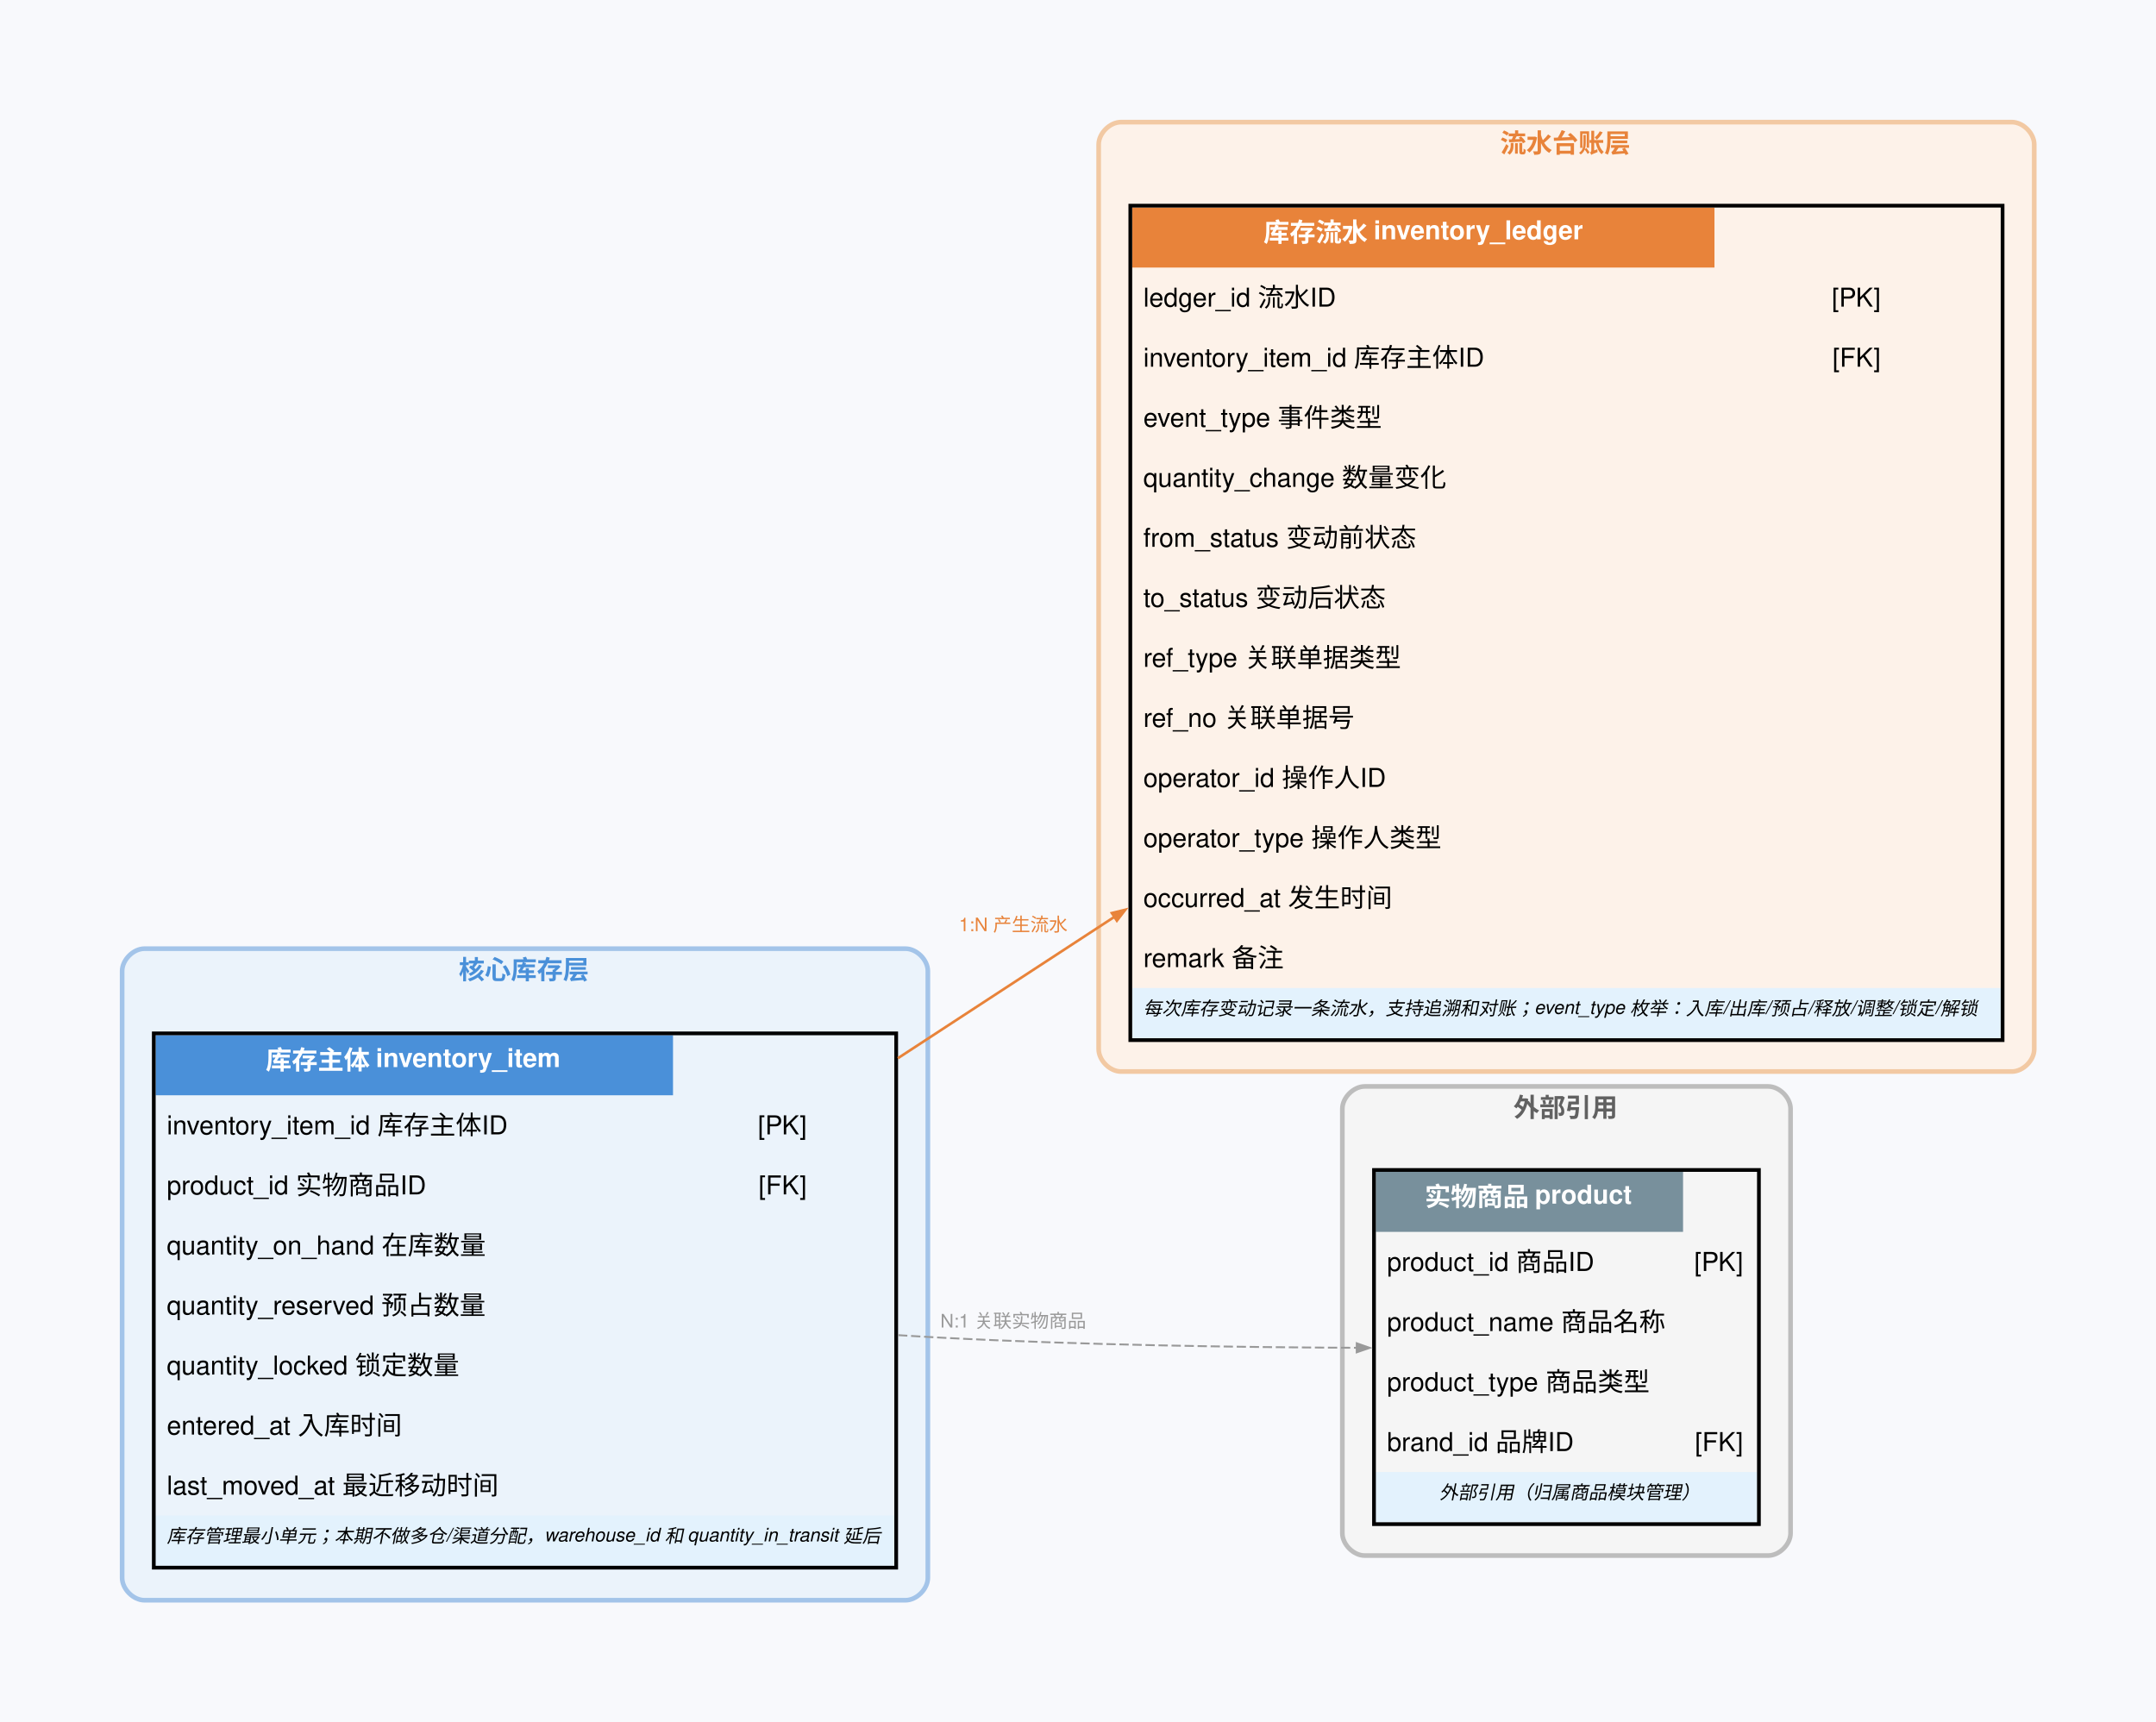
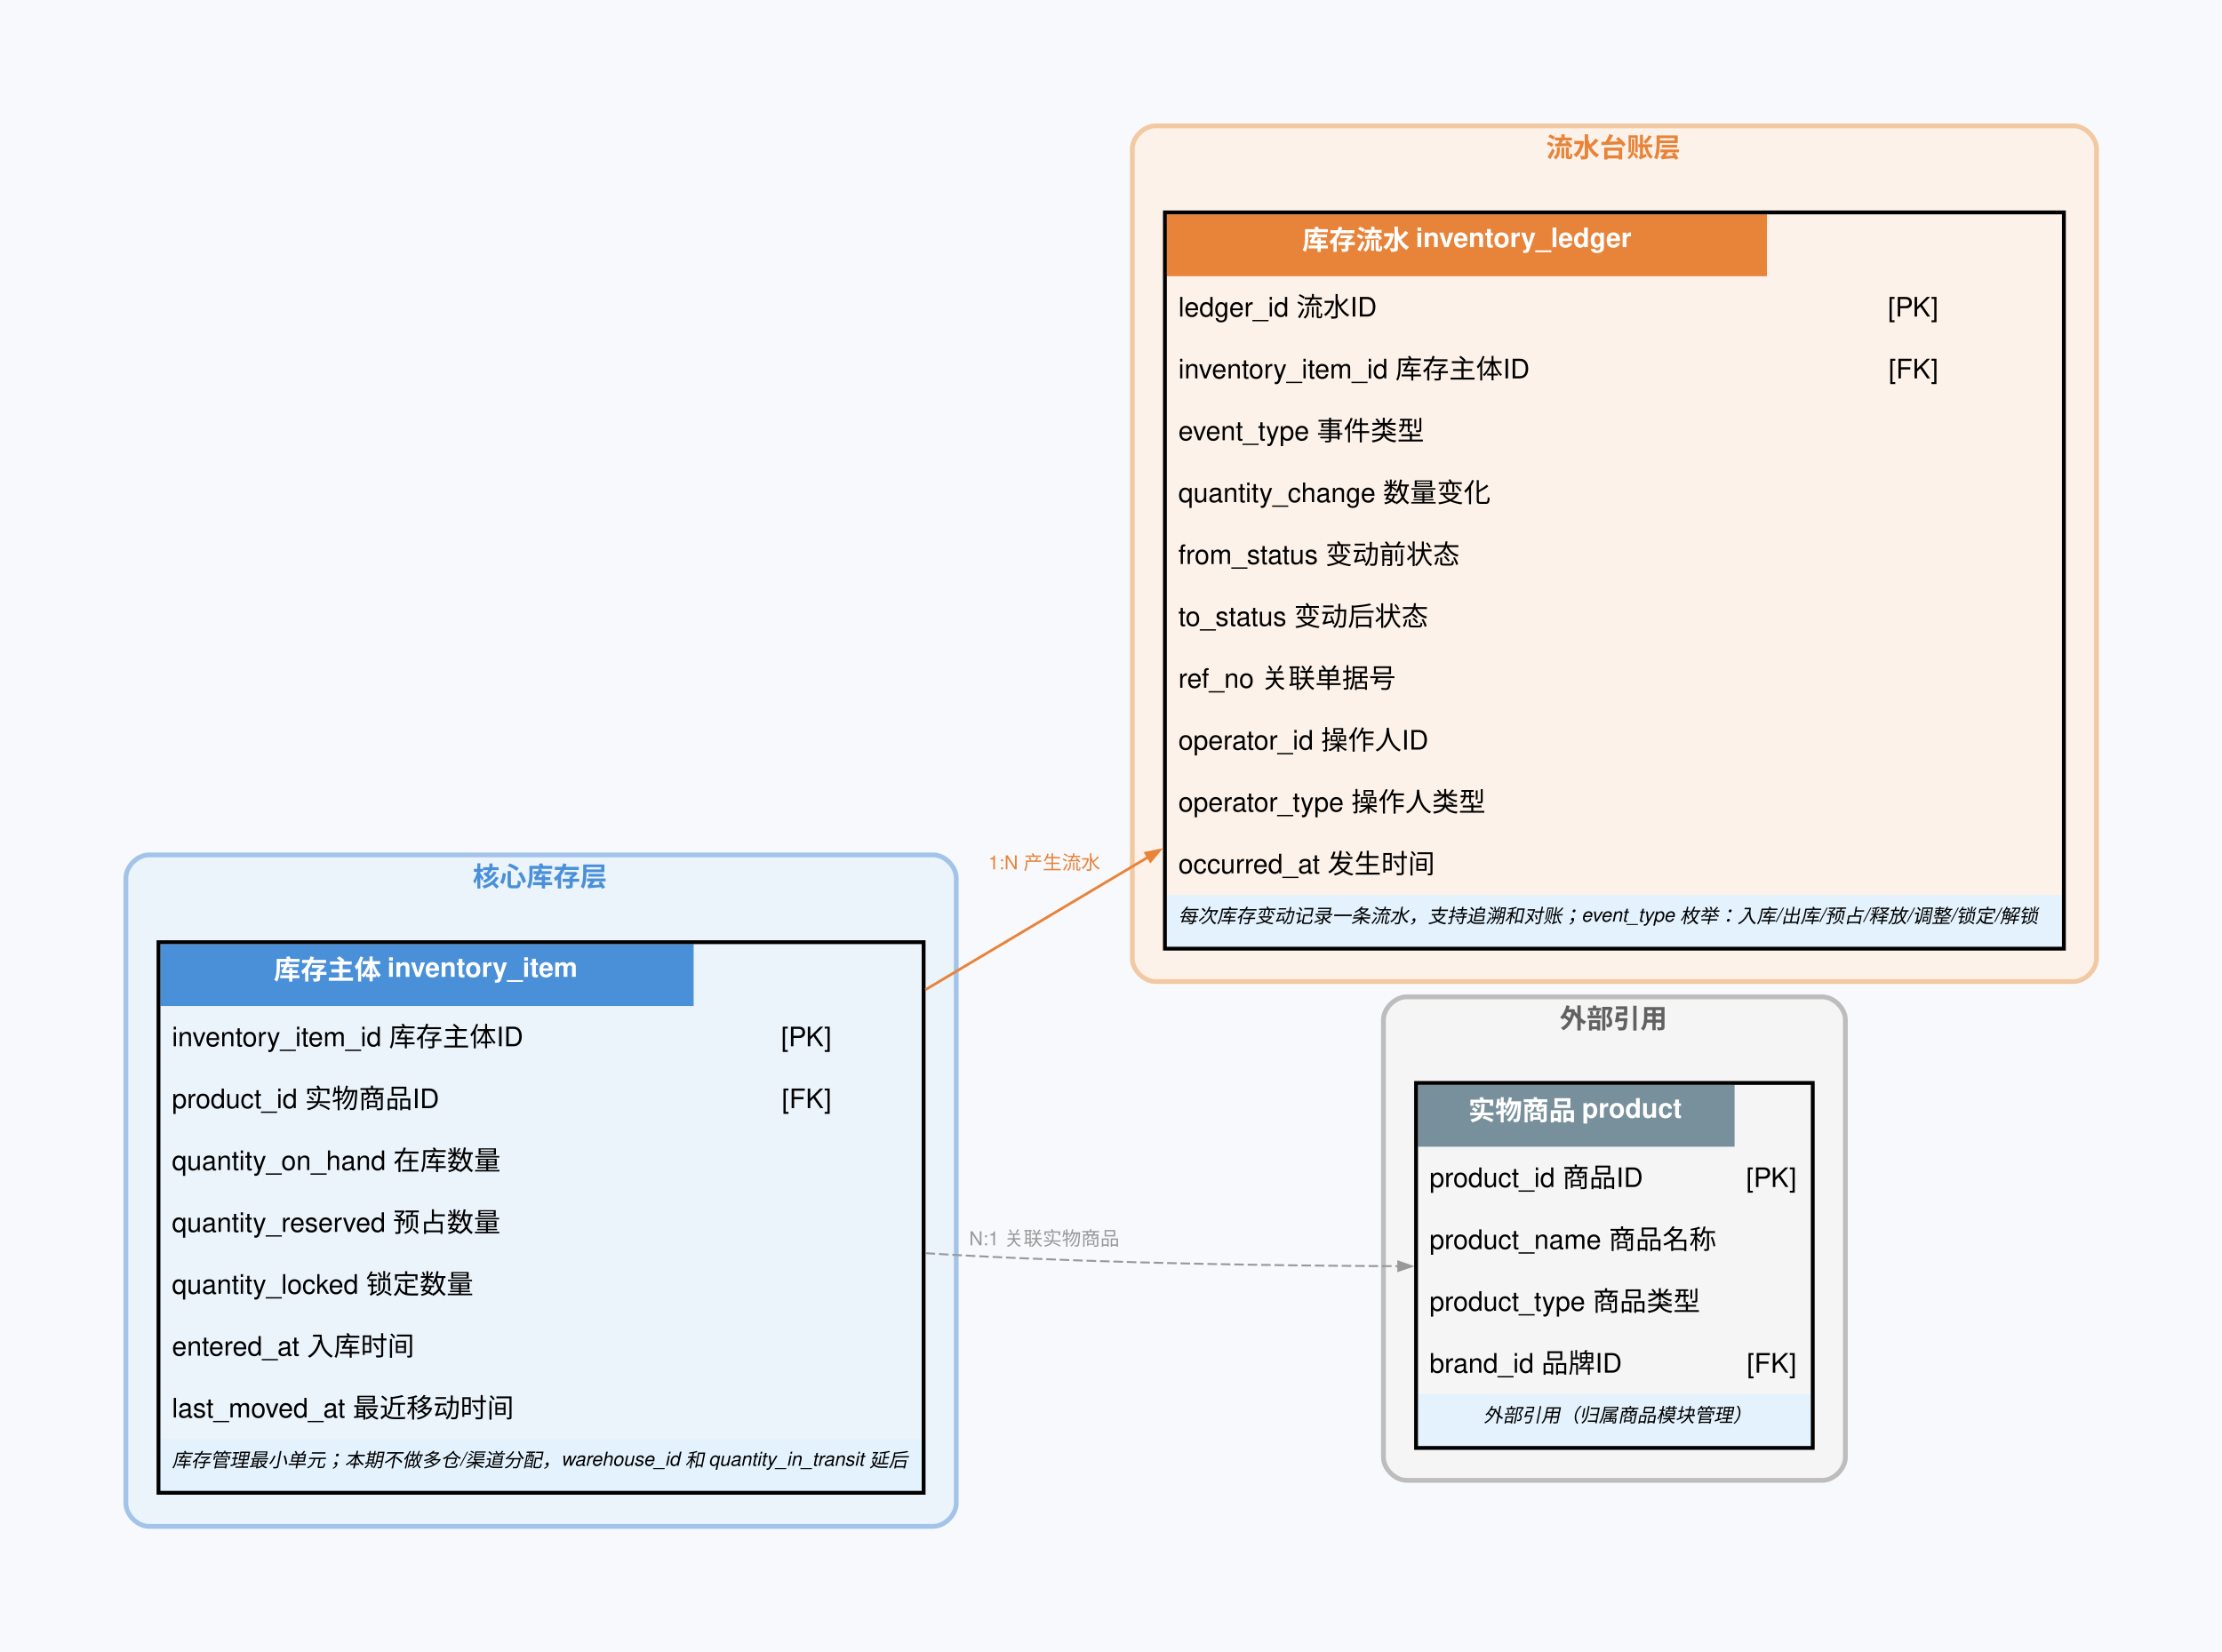
- <svg xmlns="http://www.w3.org/2000/svg" width="1158pt" height="925pt" viewBox="0.00 0.00 1158.00 925.00">
-   <g id="graph0" class="graph" transform="scale(1 1) rotate(0) translate(57.6 867.6)">
-     <polygon fill="#f8f9fc" stroke="none" points="-57.6,57.6 -57.6,-867.6 1100.6,-867.6 1100.6,57.6 -57.6,57.6" />
+ <svg xmlns="http://www.w3.org/2000/svg" width="1158pt" height="861pt" viewBox="0.00 0.00 1158.00 861.00">
+   <g id="graph0" class="graph" transform="scale(1 1) rotate(0) translate(57.6 803.6)">
+     <polygon fill="#f8f9fc" stroke="none" points="-57.6,57.6 -57.6,-803.6 1100.6,-803.6 1100.6,57.6 -57.6,57.6" />
    <g id="clust1" class="cluster">
      <path fill="#ebf3fb" stroke="#a3c4e9" stroke-width="2.5" d="M20,-8C20,-8 428.75,-8 428.75,-8 434.75,-8 440.75,-14 440.75,-20 440.75,-20 440.75,-346 440.75,-346 440.75,-352 434.75,-358 428.75,-358 428.75,-358 20,-358 20,-358 14,-358 8,-352 8,-346 8,-346 8,-20 8,-20 8,-14 14,-8 20,-8" />
      <text xml:space="preserve" text-anchor="start" x="188.75" y="-341.7" font-family="PingFang SC, Microsoft YaHei, Helvetica, sans-serif" font-weight="bold" font-size="14.00" fill="#4a90d9">核心库存层</text>
    </g>
    <g id="clust2" class="cluster">
-       <path fill="#fdf2e9" stroke="#f2c9a3" stroke-width="2.5" d="M544.5,-292C544.5,-292 1023,-292 1023,-292 1029,-292 1035,-298 1035,-304 1035,-304 1035,-790 1035,-790 1035,-796 1029,-802 1023,-802 1023,-802 544.5,-802 544.5,-802 538.5,-802 532.5,-796 532.5,-790 532.5,-790 532.5,-304 532.5,-304 532.5,-298 538.5,-292 544.5,-292" />
-       <text xml:space="preserve" text-anchor="start" x="748.12" y="-785.7" font-family="PingFang SC, Microsoft YaHei, Helvetica, sans-serif" font-weight="bold" font-size="14.00" fill="#e8833a">流水台账层</text>
+       <path fill="#fdf2e9" stroke="#f2c9a3" stroke-width="2.5" d="M544.5,-292C544.5,-292 1023,-292 1023,-292 1029,-292 1035,-298 1035,-304 1035,-304 1035,-726 1035,-726 1035,-732 1029,-738 1023,-738 1023,-738 544.5,-738 544.5,-738 538.5,-738 532.5,-732 532.5,-726 532.5,-726 532.5,-304 532.5,-304 532.5,-298 538.5,-292 544.5,-292" />
+       <text xml:space="preserve" text-anchor="start" x="748.12" y="-721.7" font-family="PingFang SC, Microsoft YaHei, Helvetica, sans-serif" font-weight="bold" font-size="14.00" fill="#e8833a">流水台账层</text>
    </g>
    <g id="clust3" class="cluster">
      <path fill="#f5f5f5" stroke="#bdbdbd" stroke-width="2.5" d="M675.38,-32C675.38,-32 892.12,-32 892.12,-32 898.12,-32 904.12,-38 904.12,-44 904.12,-44 904.12,-272 904.12,-272 904.12,-278 898.12,-284 892.12,-284 892.12,-284 675.38,-284 675.38,-284 669.38,-284 663.38,-278 663.38,-272 663.38,-272 663.38,-44 663.38,-44 663.38,-38 669.38,-32 675.38,-32" />
      <text xml:space="preserve" text-anchor="start" x="755.25" y="-267.7" font-family="PingFang SC, Microsoft YaHei, Helvetica, sans-serif" font-weight="bold" font-size="14.00" fill="#616161">外部引用</text>
    </g>
    <g id="node1" class="node">
      <polygon fill="#4a90d9" stroke="none" points="26,-279.25 26,-311.5 303.88,-311.5 303.88,-279.25 26,-279.25" />
      <text xml:space="preserve" text-anchor="start" x="85.06" y="-293.2" font-family="PingFang SC, Microsoft YaHei, Helvetica, sans-serif" font-weight="bold" font-size="14.00" fill="white">库存主体 inventory_item</text>
      <text xml:space="preserve" text-anchor="start" x="32" y="-258.25" font-family="PingFang SC, Microsoft YaHei, Helvetica, sans-serif" font-size="14.00">inventory_item_id 库存主体ID</text>
      <text xml:space="preserve" text-anchor="start" x="349.44" y="-258.25" font-family="PingFang SC, Microsoft YaHei, Helvetica, sans-serif" font-size="14.00">[PK]</text>
      <text xml:space="preserve" text-anchor="start" x="32" y="-226" font-family="PingFang SC, Microsoft YaHei, Helvetica, sans-serif" font-size="14.00">product_id 实物商品ID</text>
      <text xml:space="preserve" text-anchor="start" x="349.81" y="-226" font-family="PingFang SC, Microsoft YaHei, Helvetica, sans-serif" font-size="14.00">[FK]</text>
      <text xml:space="preserve" text-anchor="start" x="32" y="-193.75" font-family="PingFang SC, Microsoft YaHei, Helvetica, sans-serif" font-size="14.00">quantity_on_hand 在库数量</text>
      <text xml:space="preserve" text-anchor="start" x="32" y="-161.5" font-family="PingFang SC, Microsoft YaHei, Helvetica, sans-serif" font-size="14.00">quantity_reserved 预占数量</text>
      <text xml:space="preserve" text-anchor="start" x="32" y="-129.25" font-family="PingFang SC, Microsoft YaHei, Helvetica, sans-serif" font-size="14.00">quantity_locked 锁定数量</text>
      <text xml:space="preserve" text-anchor="start" x="32" y="-97" font-family="PingFang SC, Microsoft YaHei, Helvetica, sans-serif" font-size="14.00">entered_at 入库时间</text>
      <text xml:space="preserve" text-anchor="start" x="32" y="-64.75" font-family="PingFang SC, Microsoft YaHei, Helvetica, sans-serif" font-size="14.00">last_moved_at 最近移动时间</text>
      <polygon fill="#e3f2fd" stroke="none" points="26,-26.5 26,-53.5 422.75,-53.5 422.75,-26.5 26,-26.5" />
      <text xml:space="preserve" text-anchor="start" x="32" y="-39" font-family="PingFang SC, Microsoft YaHei, Helvetica, sans-serif" font-style="italic" font-size="10.00">库存管理最小单元；本期不做多仓/渠道分配，warehouse_id 和 quantity_in_transit 延后</text>
      <polygon fill="none" stroke="black" stroke-width="2" points="25,-25.5 25,-312.5 423.75,-312.5 423.75,-25.5 25,-25.5" />
    </g>
    <g id="node2" class="node">
-       <polygon fill="#e8833a" stroke="none" points="550.5,-723.88 550.5,-756.12 863.25,-756.12 863.25,-723.88 550.5,-723.88" />
-       <text xml:space="preserve" text-anchor="start" x="621" y="-737.83" font-family="PingFang SC, Microsoft YaHei, Helvetica, sans-serif" font-weight="bold" font-size="14.00" fill="white">库存流水 inventory_ledger</text>
-       <text xml:space="preserve" text-anchor="start" x="556.5" y="-702.88" font-family="PingFang SC, Microsoft YaHei, Helvetica, sans-serif" font-size="14.00">ledger_id 流水ID</text>
-       <text xml:space="preserve" text-anchor="start" x="926.25" y="-702.88" font-family="PingFang SC, Microsoft YaHei, Helvetica, sans-serif" font-size="14.00">[PK]</text>
-       <text xml:space="preserve" text-anchor="start" x="556.5" y="-670.62" font-family="PingFang SC, Microsoft YaHei, Helvetica, sans-serif" font-size="14.00">inventory_item_id 库存主体ID</text>
-       <text xml:space="preserve" text-anchor="start" x="926.62" y="-670.62" font-family="PingFang SC, Microsoft YaHei, Helvetica, sans-serif" font-size="14.00">[FK]</text>
-       <text xml:space="preserve" text-anchor="start" x="556.5" y="-638.38" font-family="PingFang SC, Microsoft YaHei, Helvetica, sans-serif" font-size="14.00">event_type 事件类型</text>
-       <text xml:space="preserve" text-anchor="start" x="556.5" y="-606.12" font-family="PingFang SC, Microsoft YaHei, Helvetica, sans-serif" font-size="14.00">quantity_change 数量变化</text>
-       <text xml:space="preserve" text-anchor="start" x="556.5" y="-573.88" font-family="PingFang SC, Microsoft YaHei, Helvetica, sans-serif" font-size="14.00">from_status 变动前状态</text>
-       <text xml:space="preserve" text-anchor="start" x="556.5" y="-541.62" font-family="PingFang SC, Microsoft YaHei, Helvetica, sans-serif" font-size="14.00">to_status 变动后状态</text>
-       <text xml:space="preserve" text-anchor="start" x="556.5" y="-509.38" font-family="PingFang SC, Microsoft YaHei, Helvetica, sans-serif" font-size="14.00">ref_type 关联单据类型</text>
-       <text xml:space="preserve" text-anchor="start" x="556.5" y="-477.12" font-family="PingFang SC, Microsoft YaHei, Helvetica, sans-serif" font-size="14.00">ref_no 关联单据号</text>
-       <text xml:space="preserve" text-anchor="start" x="556.5" y="-444.88" font-family="PingFang SC, Microsoft YaHei, Helvetica, sans-serif" font-size="14.00">operator_id 操作人ID</text>
-       <text xml:space="preserve" text-anchor="start" x="556.5" y="-412.62" font-family="PingFang SC, Microsoft YaHei, Helvetica, sans-serif" font-size="14.00">operator_type 操作人类型</text>
-       <text xml:space="preserve" text-anchor="start" x="556.5" y="-380.38" font-family="PingFang SC, Microsoft YaHei, Helvetica, sans-serif" font-size="14.00">occurred_at 发生时间</text>
-       <text xml:space="preserve" text-anchor="start" x="556.5" y="-348.12" font-family="PingFang SC, Microsoft YaHei, Helvetica, sans-serif" font-size="14.00">remark 备注</text>
-       <polygon fill="#e3f2fd" stroke="none" points="550.5,-309.88 550.5,-336.88 1017,-336.88 1017,-309.88 550.5,-309.88" />
-       <text xml:space="preserve" text-anchor="start" x="556.5" y="-322.38" font-family="PingFang SC, Microsoft YaHei, Helvetica, sans-serif" font-style="italic" font-size="10.00">每次库存变动记录一条流水，支持追溯和对账；event_type 枚举：入库/出库/预占/释放/调整/锁定/解锁</text>
-       <polygon fill="none" stroke="black" stroke-width="2" points="549.5,-308.88 549.5,-757.12 1018,-757.12 1018,-308.88 549.5,-308.88" />
+       <polygon fill="#e8833a" stroke="none" points="550.5,-659.62 550.5,-691.88 863.25,-691.88 863.25,-659.62 550.5,-659.62" />
+       <text xml:space="preserve" text-anchor="start" x="621" y="-673.58" font-family="PingFang SC, Microsoft YaHei, Helvetica, sans-serif" font-weight="bold" font-size="14.00" fill="white">库存流水 inventory_ledger</text>
+       <text xml:space="preserve" text-anchor="start" x="556.5" y="-638.62" font-family="PingFang SC, Microsoft YaHei, Helvetica, sans-serif" font-size="14.00">ledger_id 流水ID</text>
+       <text xml:space="preserve" text-anchor="start" x="926.25" y="-638.62" font-family="PingFang SC, Microsoft YaHei, Helvetica, sans-serif" font-size="14.00">[PK]</text>
+       <text xml:space="preserve" text-anchor="start" x="556.5" y="-606.38" font-family="PingFang SC, Microsoft YaHei, Helvetica, sans-serif" font-size="14.00">inventory_item_id 库存主体ID</text>
+       <text xml:space="preserve" text-anchor="start" x="926.62" y="-606.38" font-family="PingFang SC, Microsoft YaHei, Helvetica, sans-serif" font-size="14.00">[FK]</text>
+       <text xml:space="preserve" text-anchor="start" x="556.5" y="-574.12" font-family="PingFang SC, Microsoft YaHei, Helvetica, sans-serif" font-size="14.00">event_type 事件类型</text>
+       <text xml:space="preserve" text-anchor="start" x="556.5" y="-541.88" font-family="PingFang SC, Microsoft YaHei, Helvetica, sans-serif" font-size="14.00">quantity_change 数量变化</text>
+       <text xml:space="preserve" text-anchor="start" x="556.5" y="-509.62" font-family="PingFang SC, Microsoft YaHei, Helvetica, sans-serif" font-size="14.00">from_status 变动前状态</text>
+       <text xml:space="preserve" text-anchor="start" x="556.5" y="-477.38" font-family="PingFang SC, Microsoft YaHei, Helvetica, sans-serif" font-size="14.00">to_status 变动后状态</text>
+       <text xml:space="preserve" text-anchor="start" x="556.5" y="-445.12" font-family="PingFang SC, Microsoft YaHei, Helvetica, sans-serif" font-size="14.00">ref_no 关联单据号</text>
+       <text xml:space="preserve" text-anchor="start" x="556.5" y="-412.88" font-family="PingFang SC, Microsoft YaHei, Helvetica, sans-serif" font-size="14.00">operator_id 操作人ID</text>
+       <text xml:space="preserve" text-anchor="start" x="556.5" y="-380.62" font-family="PingFang SC, Microsoft YaHei, Helvetica, sans-serif" font-size="14.00">operator_type 操作人类型</text>
+       <text xml:space="preserve" text-anchor="start" x="556.5" y="-348.38" font-family="PingFang SC, Microsoft YaHei, Helvetica, sans-serif" font-size="14.00">occurred_at 发生时间</text>
+       <polygon fill="#e3f2fd" stroke="none" points="550.5,-310.12 550.5,-337.12 1017,-337.12 1017,-310.12 550.5,-310.12" />
+       <text xml:space="preserve" text-anchor="start" x="556.5" y="-322.62" font-family="PingFang SC, Microsoft YaHei, Helvetica, sans-serif" font-style="italic" font-size="10.00">每次库存变动记录一条流水，支持追溯和对账；event_type 枚举：入库/出库/预占/释放/调整/锁定/解锁</text>
+       <polygon fill="none" stroke="black" stroke-width="2" points="549.5,-309.12 549.5,-692.88 1018,-692.88 1018,-309.12 549.5,-309.12" />
    </g>
    <g id="edge1" class="edge">
-       <path fill="none" stroke="#e8833a" stroke-width="1.4" d="M424.63,-299.13C462.44,-323.82 502.37,-349.89 541.31,-375.33" />
-       <polygon fill="#e8833a" stroke="#e8833a" stroke-width="1.4" points="539.6,-377.13 546.8,-378.91 542.28,-373.03 539.6,-377.13" />
-       <text xml:space="preserve" text-anchor="middle" x="486.62" y="-367.41" font-family="PingFang SC, Microsoft YaHei, Helvetica, sans-serif" font-size="10.00" fill="#e8833a">1:N 产生流水</text>
+       <path fill="none" stroke="#e8833a" stroke-width="1.4" d="M424.63,-287.69C462.28,-310.11 502.04,-333.79 540.83,-356.9" />
+       <polygon fill="#e8833a" stroke="#e8833a" stroke-width="1.4" points="539.48,-358.95 546.75,-360.43 541.99,-354.74 539.48,-358.95" />
+       <text xml:space="preserve" text-anchor="middle" x="486.62" y="-350.45" font-family="PingFang SC, Microsoft YaHei, Helvetica, sans-serif" font-size="10.00" fill="#e8833a">1:N 产生流水</text>
    </g>
    <g id="node3" class="node">
      <polygon fill="#78909c" stroke="none" points="681.38,-205.88 681.38,-238.12 846.38,-238.12 846.38,-205.88 681.38,-205.88" />
      <text xml:space="preserve" text-anchor="start" x="707.62" y="-219.82" font-family="PingFang SC, Microsoft YaHei, Helvetica, sans-serif" font-weight="bold" font-size="14.00" fill="white">实物商品 product</text>
      <text xml:space="preserve" text-anchor="start" x="687.38" y="-184.88" font-family="PingFang SC, Microsoft YaHei, Helvetica, sans-serif" font-size="14.00">product_id 商品ID</text>
      <text xml:space="preserve" text-anchor="start" x="852.38" y="-184.88" font-family="PingFang SC, Microsoft YaHei, Helvetica, sans-serif" font-size="14.00">[PK]</text>
      <text xml:space="preserve" text-anchor="start" x="687.38" y="-152.62" font-family="PingFang SC, Microsoft YaHei, Helvetica, sans-serif" font-size="14.00">product_name 商品名称</text>
      <text xml:space="preserve" text-anchor="start" x="687.38" y="-120.38" font-family="PingFang SC, Microsoft YaHei, Helvetica, sans-serif" font-size="14.00">product_type 商品类型</text>
      <text xml:space="preserve" text-anchor="start" x="687.38" y="-88.12" font-family="PingFang SC, Microsoft YaHei, Helvetica, sans-serif" font-size="14.00">brand_id 品牌ID</text>
      <text xml:space="preserve" text-anchor="start" x="852.75" y="-88.12" font-family="PingFang SC, Microsoft YaHei, Helvetica, sans-serif" font-size="14.00">[FK]</text>
      <polygon fill="#e3f2fd" stroke="none" points="681.38,-49.88 681.38,-76.88 886.12,-76.88 886.12,-49.88 681.38,-49.88" />
      <text xml:space="preserve" text-anchor="start" x="715.5" y="-62.38" font-family="PingFang SC, Microsoft YaHei, Helvetica, sans-serif" font-style="italic" font-size="10.00">外部引用（归属商品模块管理）</text>
      <polygon fill="none" stroke="black" stroke-width="2" points="680.38,-48.88 680.38,-239.12 887.12,-239.12 887.12,-48.88 680.38,-48.88" />
    </g>
    <g id="edge2" class="edge">
      <path fill="none" stroke="#999999" stroke-dasharray="5,2" d="M424.75,-150.4C432.85,-149.88 440.88,-149.41 448.75,-149 522.89,-145.13 606.41,-143.88 671.38,-143.6" />
      <polygon fill="#999999" stroke="#999999" points="671.11,-146.05 678.1,-143.57 671.09,-141.15 671.11,-146.05" />
      <text xml:space="preserve" text-anchor="middle" x="486.62" y="-154.5" font-family="PingFang SC, Microsoft YaHei, Helvetica, sans-serif" font-size="10.00" fill="#999999">N:1 关联实物商品</text>
    </g>
  </g>
</svg>
